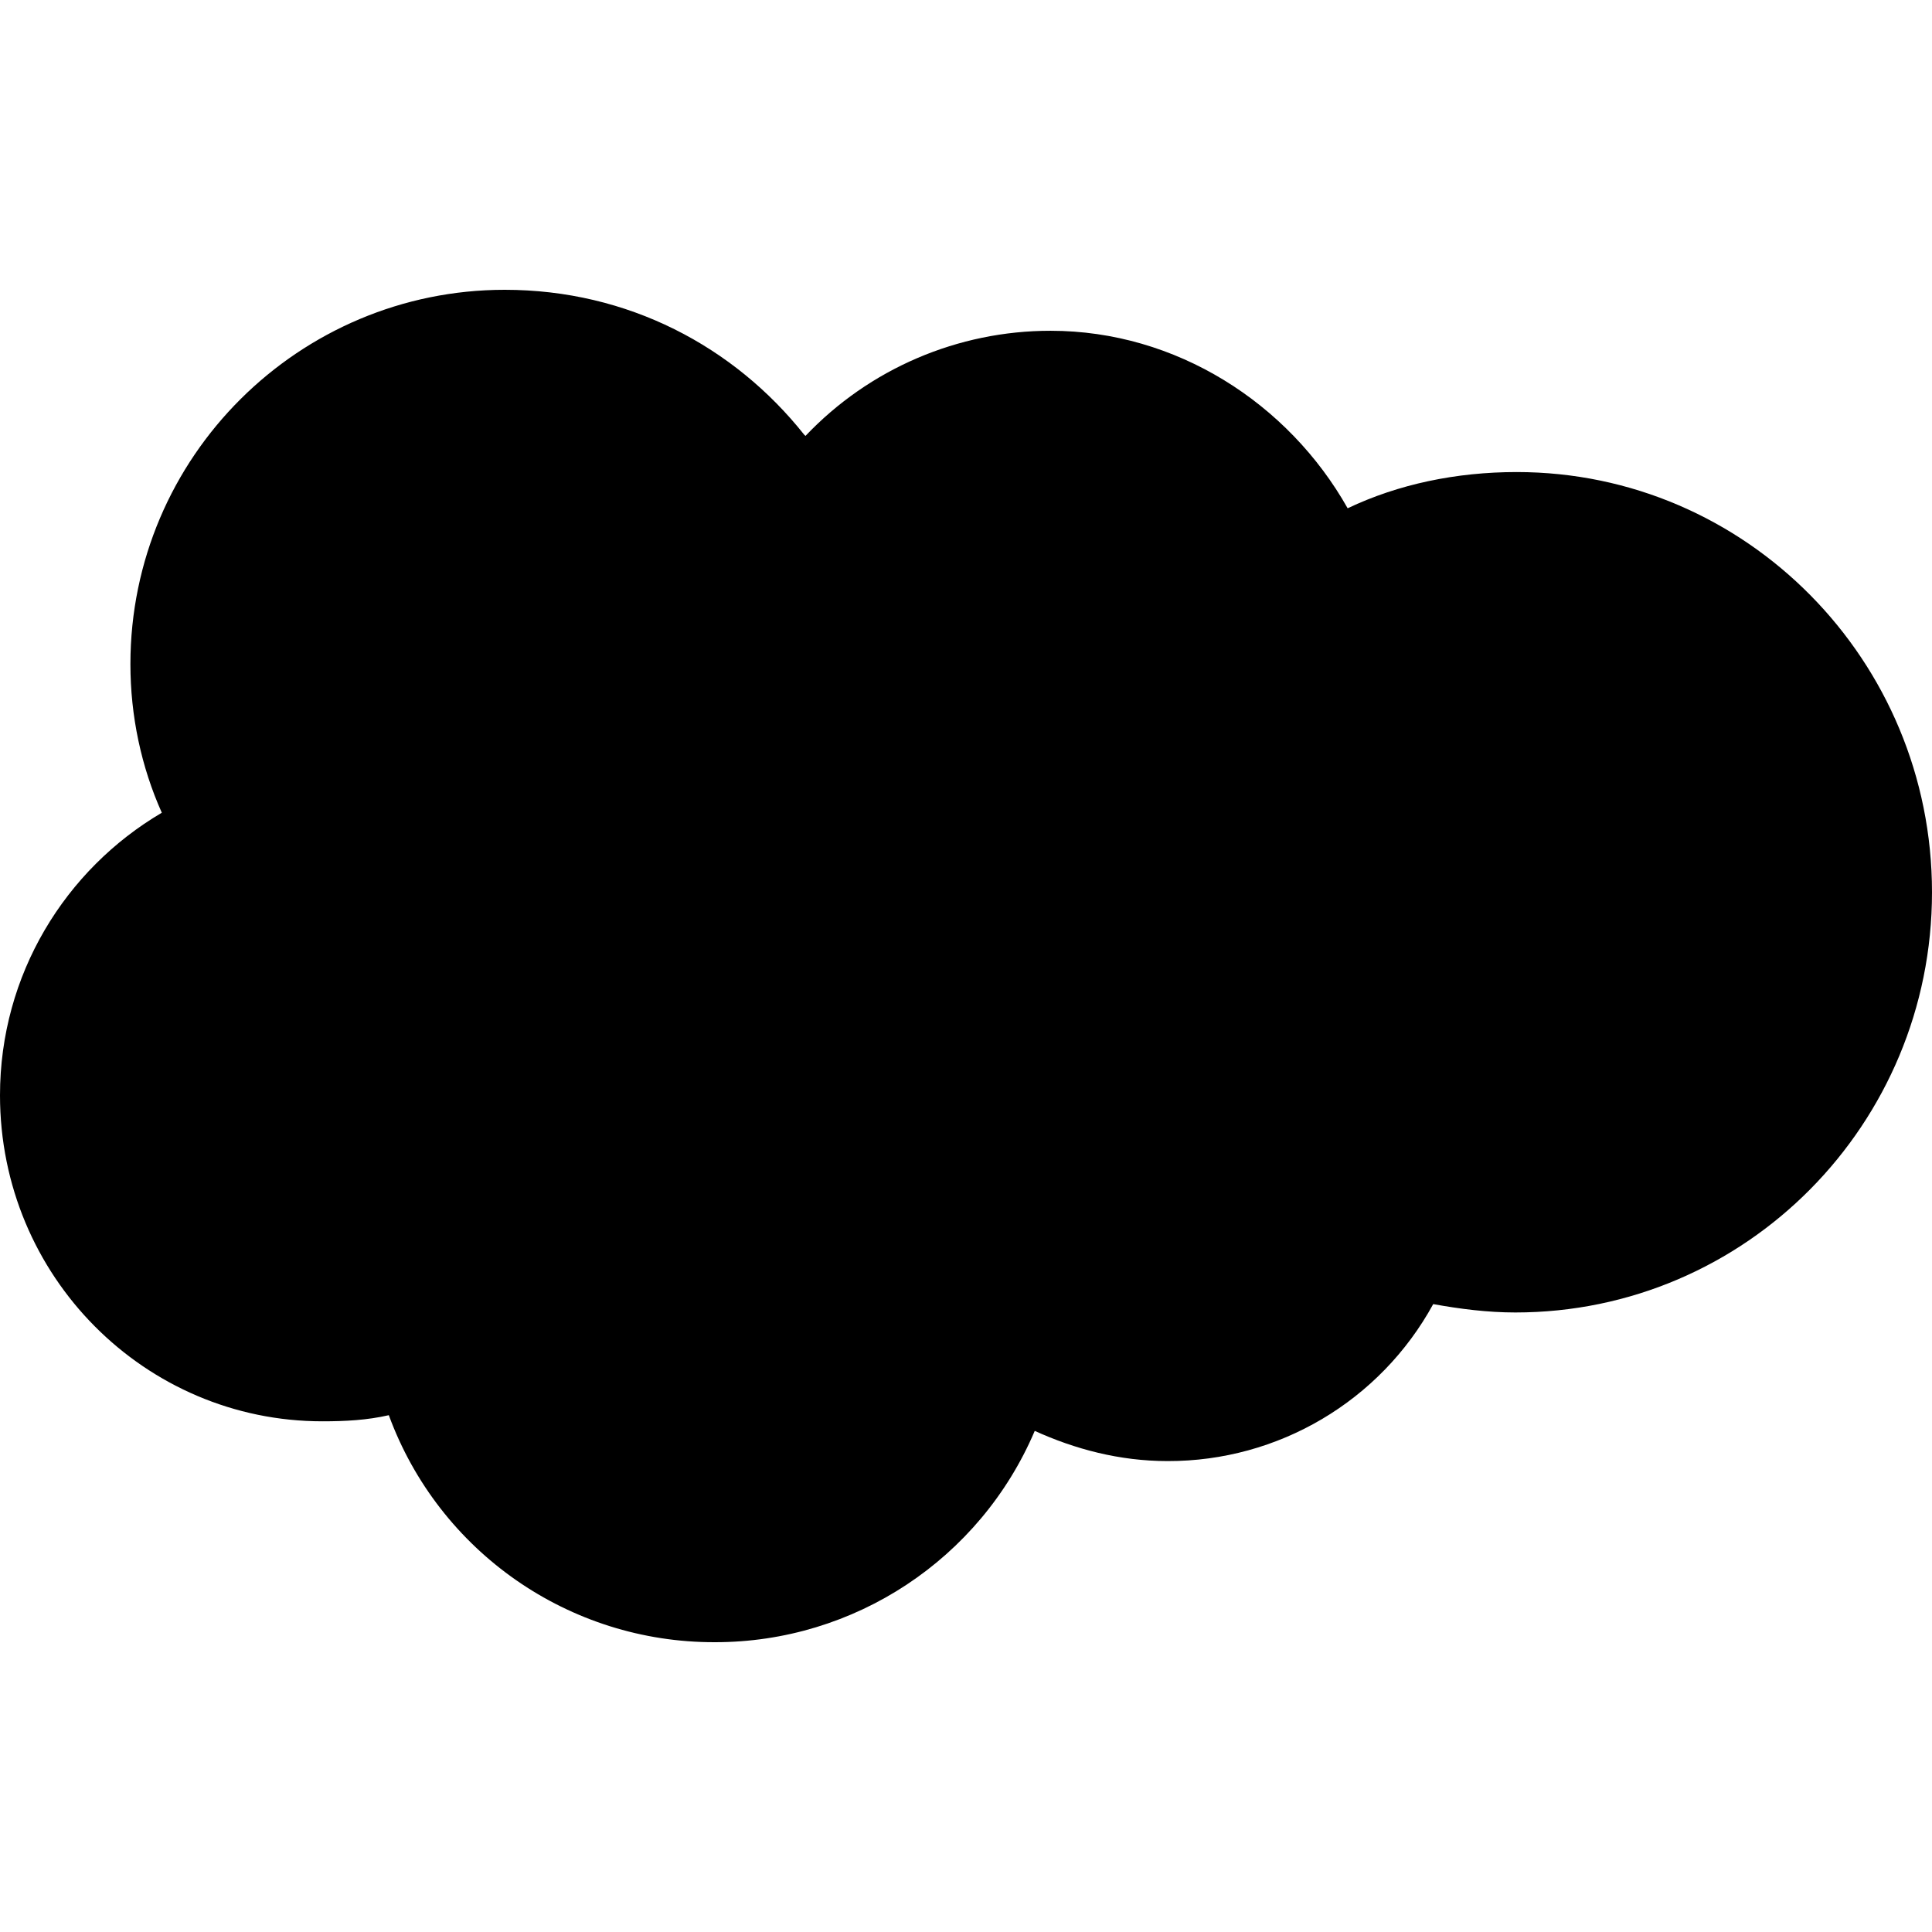
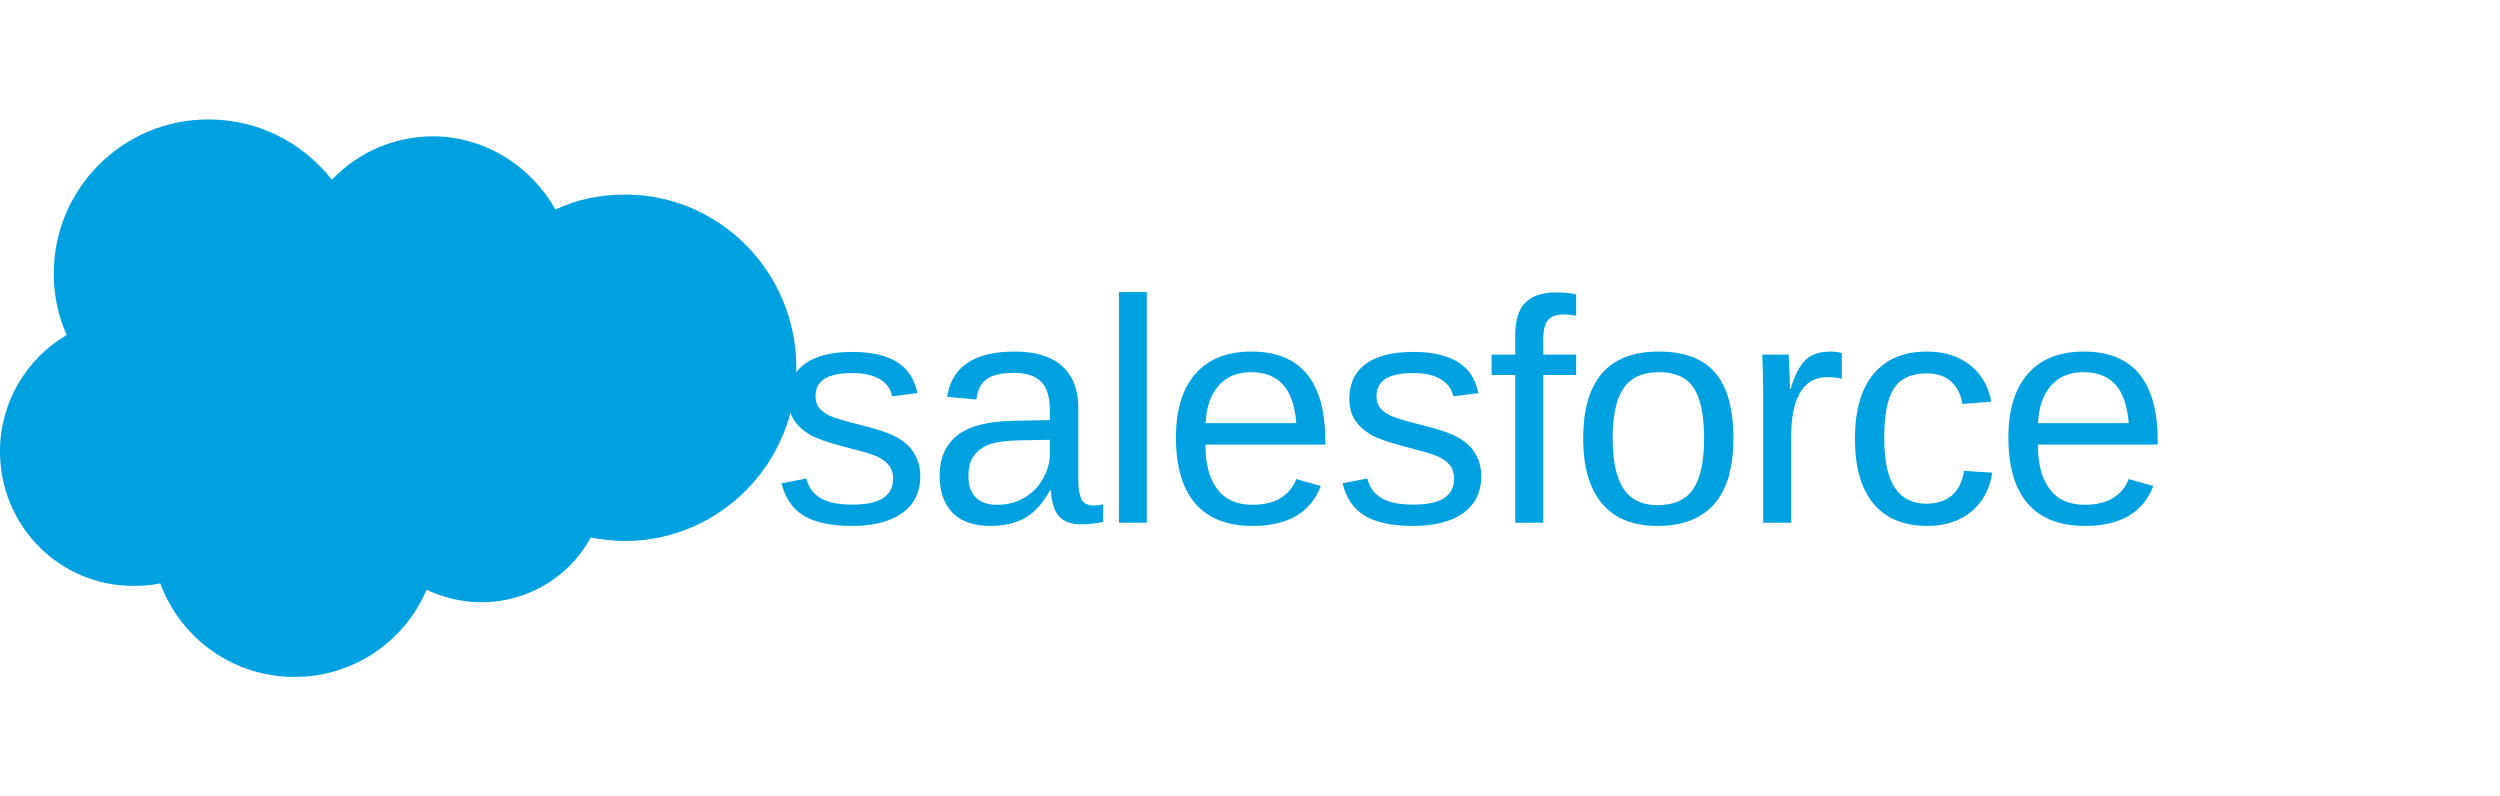
- <svg xmlns="http://www.w3.org/2000/svg" role="img" viewBox="0 0 24 24">
-   <path d="M10.006 5.415a4.195 4.195 0 013.045-1.306c1.56 0 2.954.9 3.69 2.205.63-.3 1.35-.45 2.1-.45 2.85 0 5.159 2.34 5.159 5.22s-2.31 5.22-5.176 5.22c-.345 0-.69-.044-1.02-.104a3.75 3.75 0 01-3.3 1.95c-.6 0-1.155-.15-1.65-.375A4.314 4.314 0 018.88 20.4a4.302 4.302 0 01-4.05-2.82c-.27.062-.54.076-.825.076-2.204 0-4.005-1.8-4.005-4.05 0-1.5.811-2.805 2.01-3.51-.255-.57-.39-1.2-.39-1.846 0-2.58 2.1-4.65 4.65-4.65 1.53 0 2.85.705 3.72 1.8" />
+ <svg xmlns="http://www.w3.org/2000/svg" viewBox="0 0 220 70">
+   <g transform="scale(2.92) translate(0, 0)">
+     <path d="M10.006 5.415a4.195 4.195 0 013.045-1.306c1.56 0 2.954.9 3.69 2.205.63-.3 1.35-.45 2.1-.45 2.85 0 5.159 2.34 5.159 5.22s-2.31 5.22-5.176 5.22c-.345 0-.69-.044-1.02-.104a3.75 3.75 0 01-3.3 1.95c-.6 0-1.155-.15-1.65-.375A4.314 4.314 0 018.88 20.4a4.302 4.302 0 01-4.05-2.82c-.27.062-.54.076-.825.076-2.204 0-4.005-1.8-4.005-4.05 0-1.5.811-2.805 2.01-3.51-.255-.57-.39-1.2-.39-1.846 0-2.58 2.1-4.65 4.65-4.65 1.53 0 2.85.705 3.72 1.8" fill="#00A1E0" />
+   </g>
+   <text x="68" y="46" font-family="Arial, Helvetica, sans-serif" font-weight="400" font-size="28" fill="#00A1E0" letter-spacing="-0.5">salesforce</text>
</svg>
